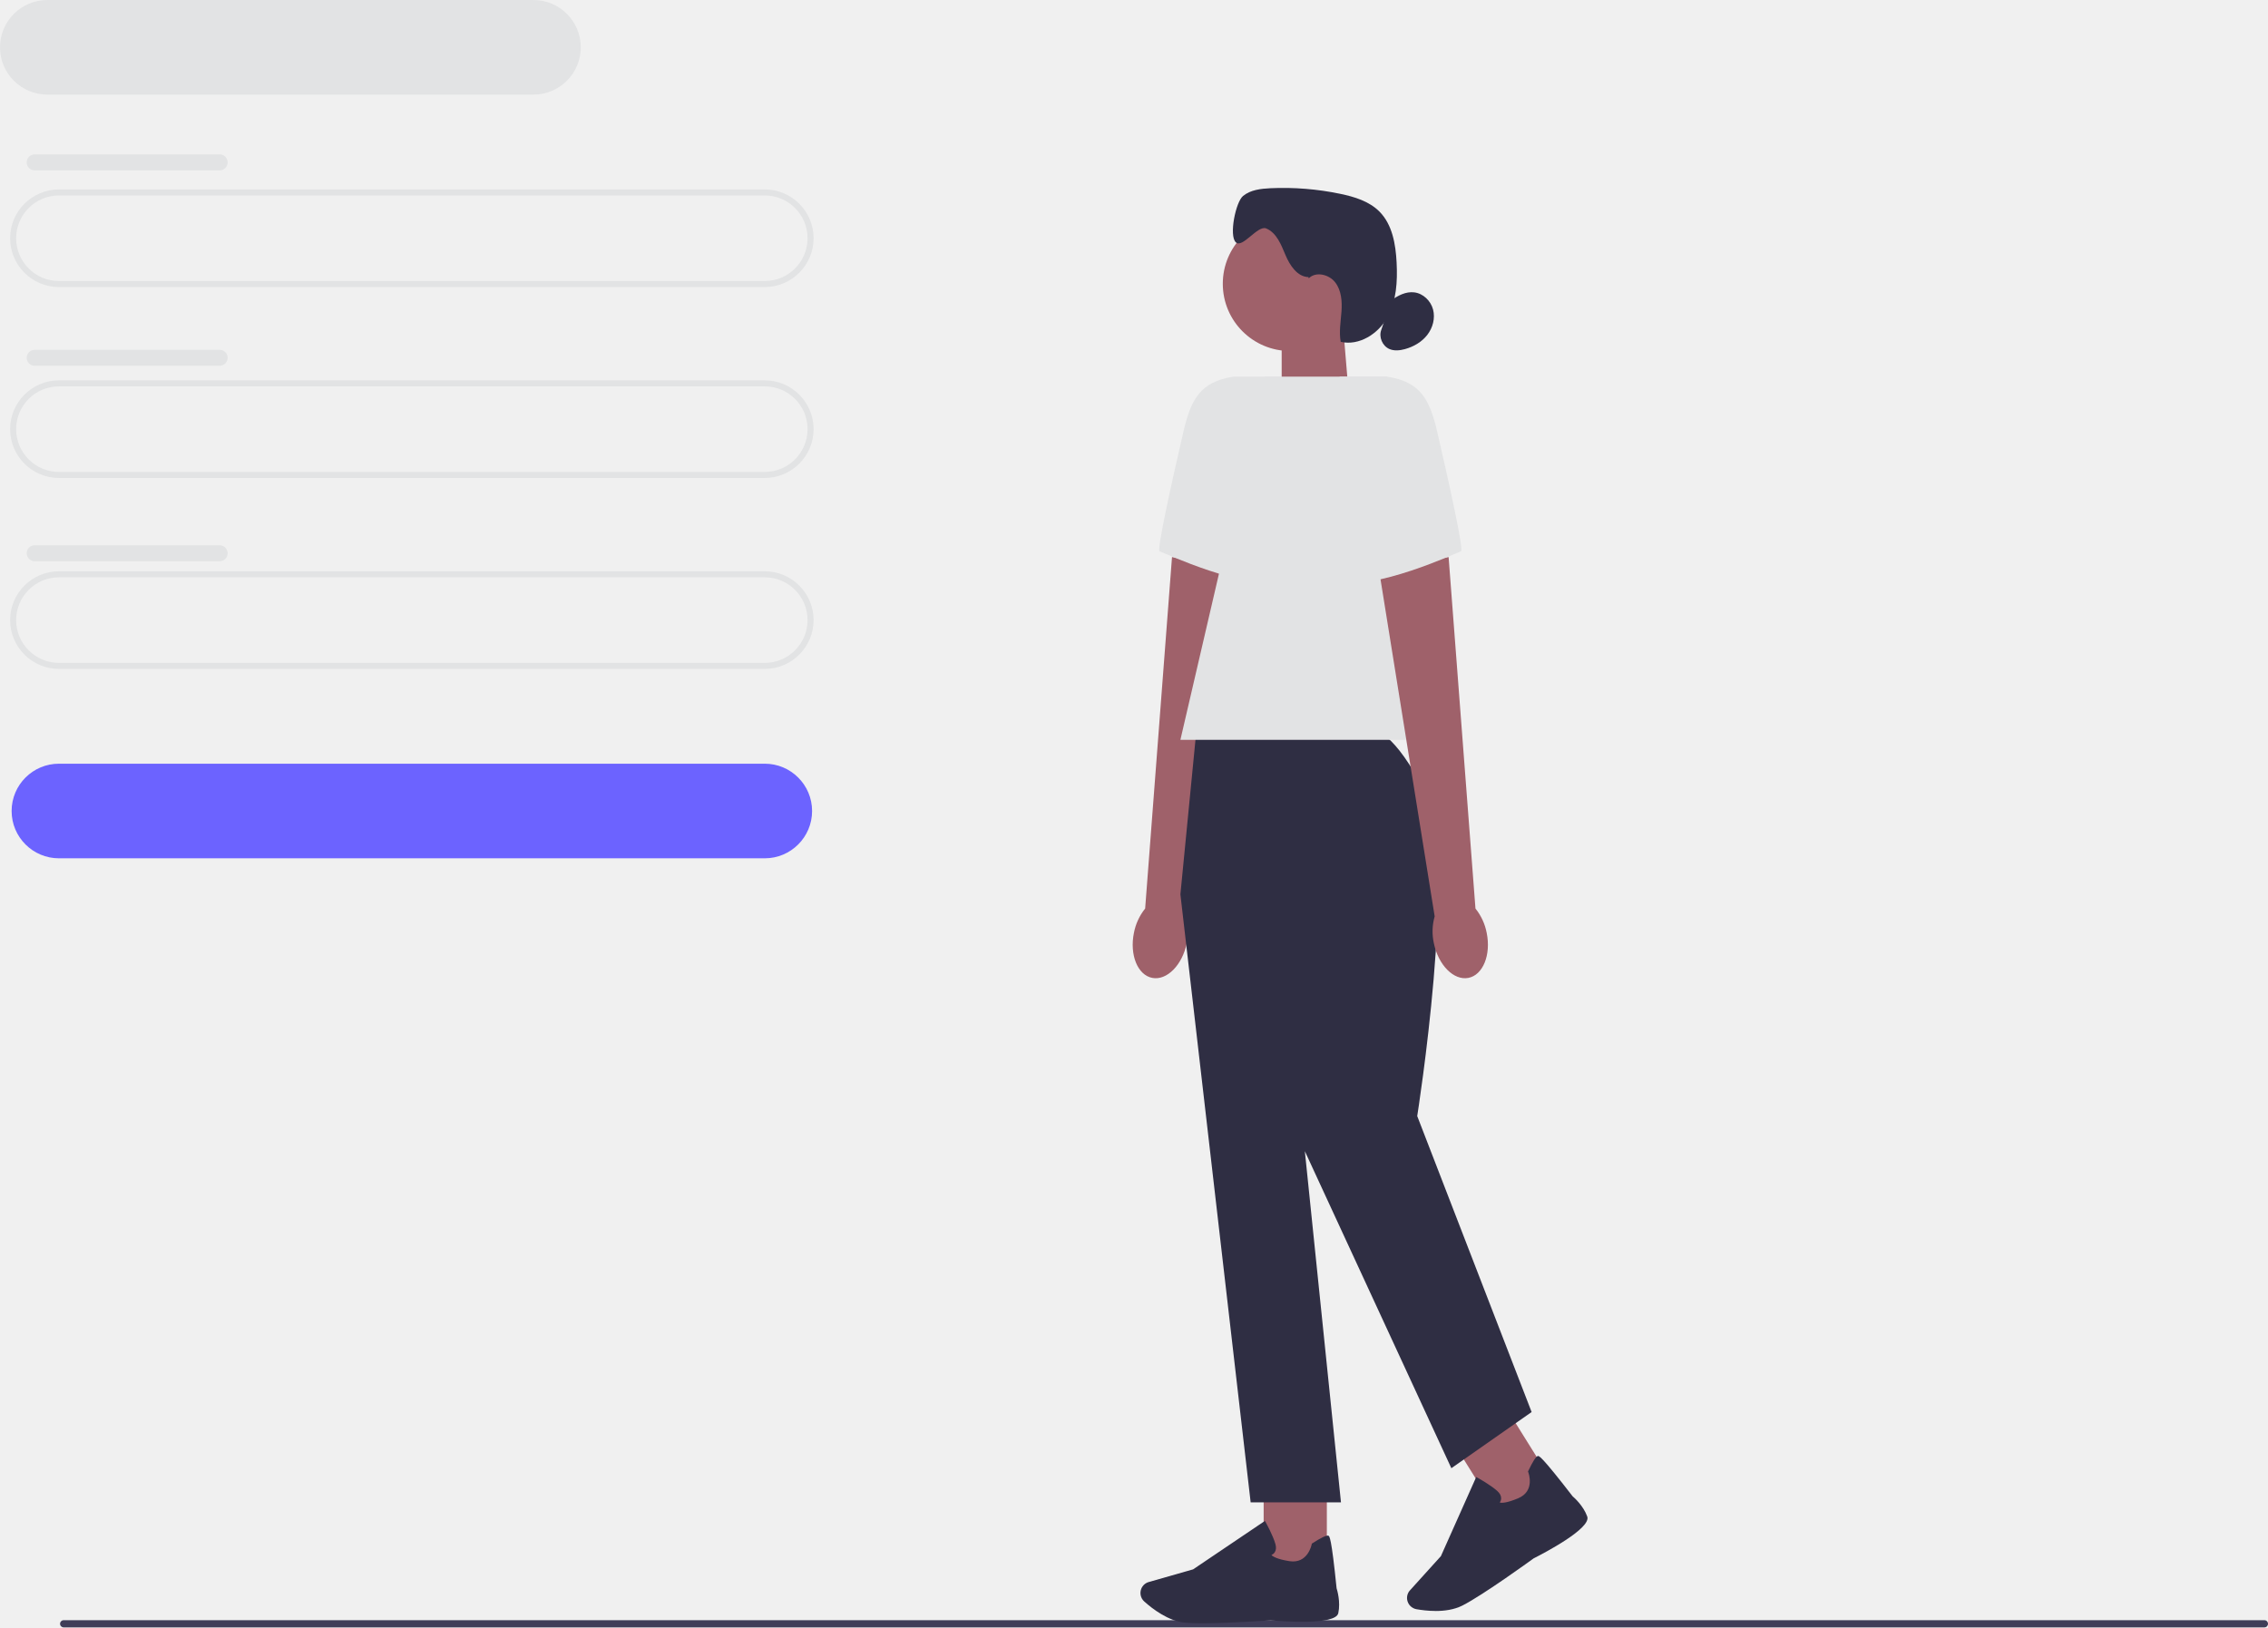
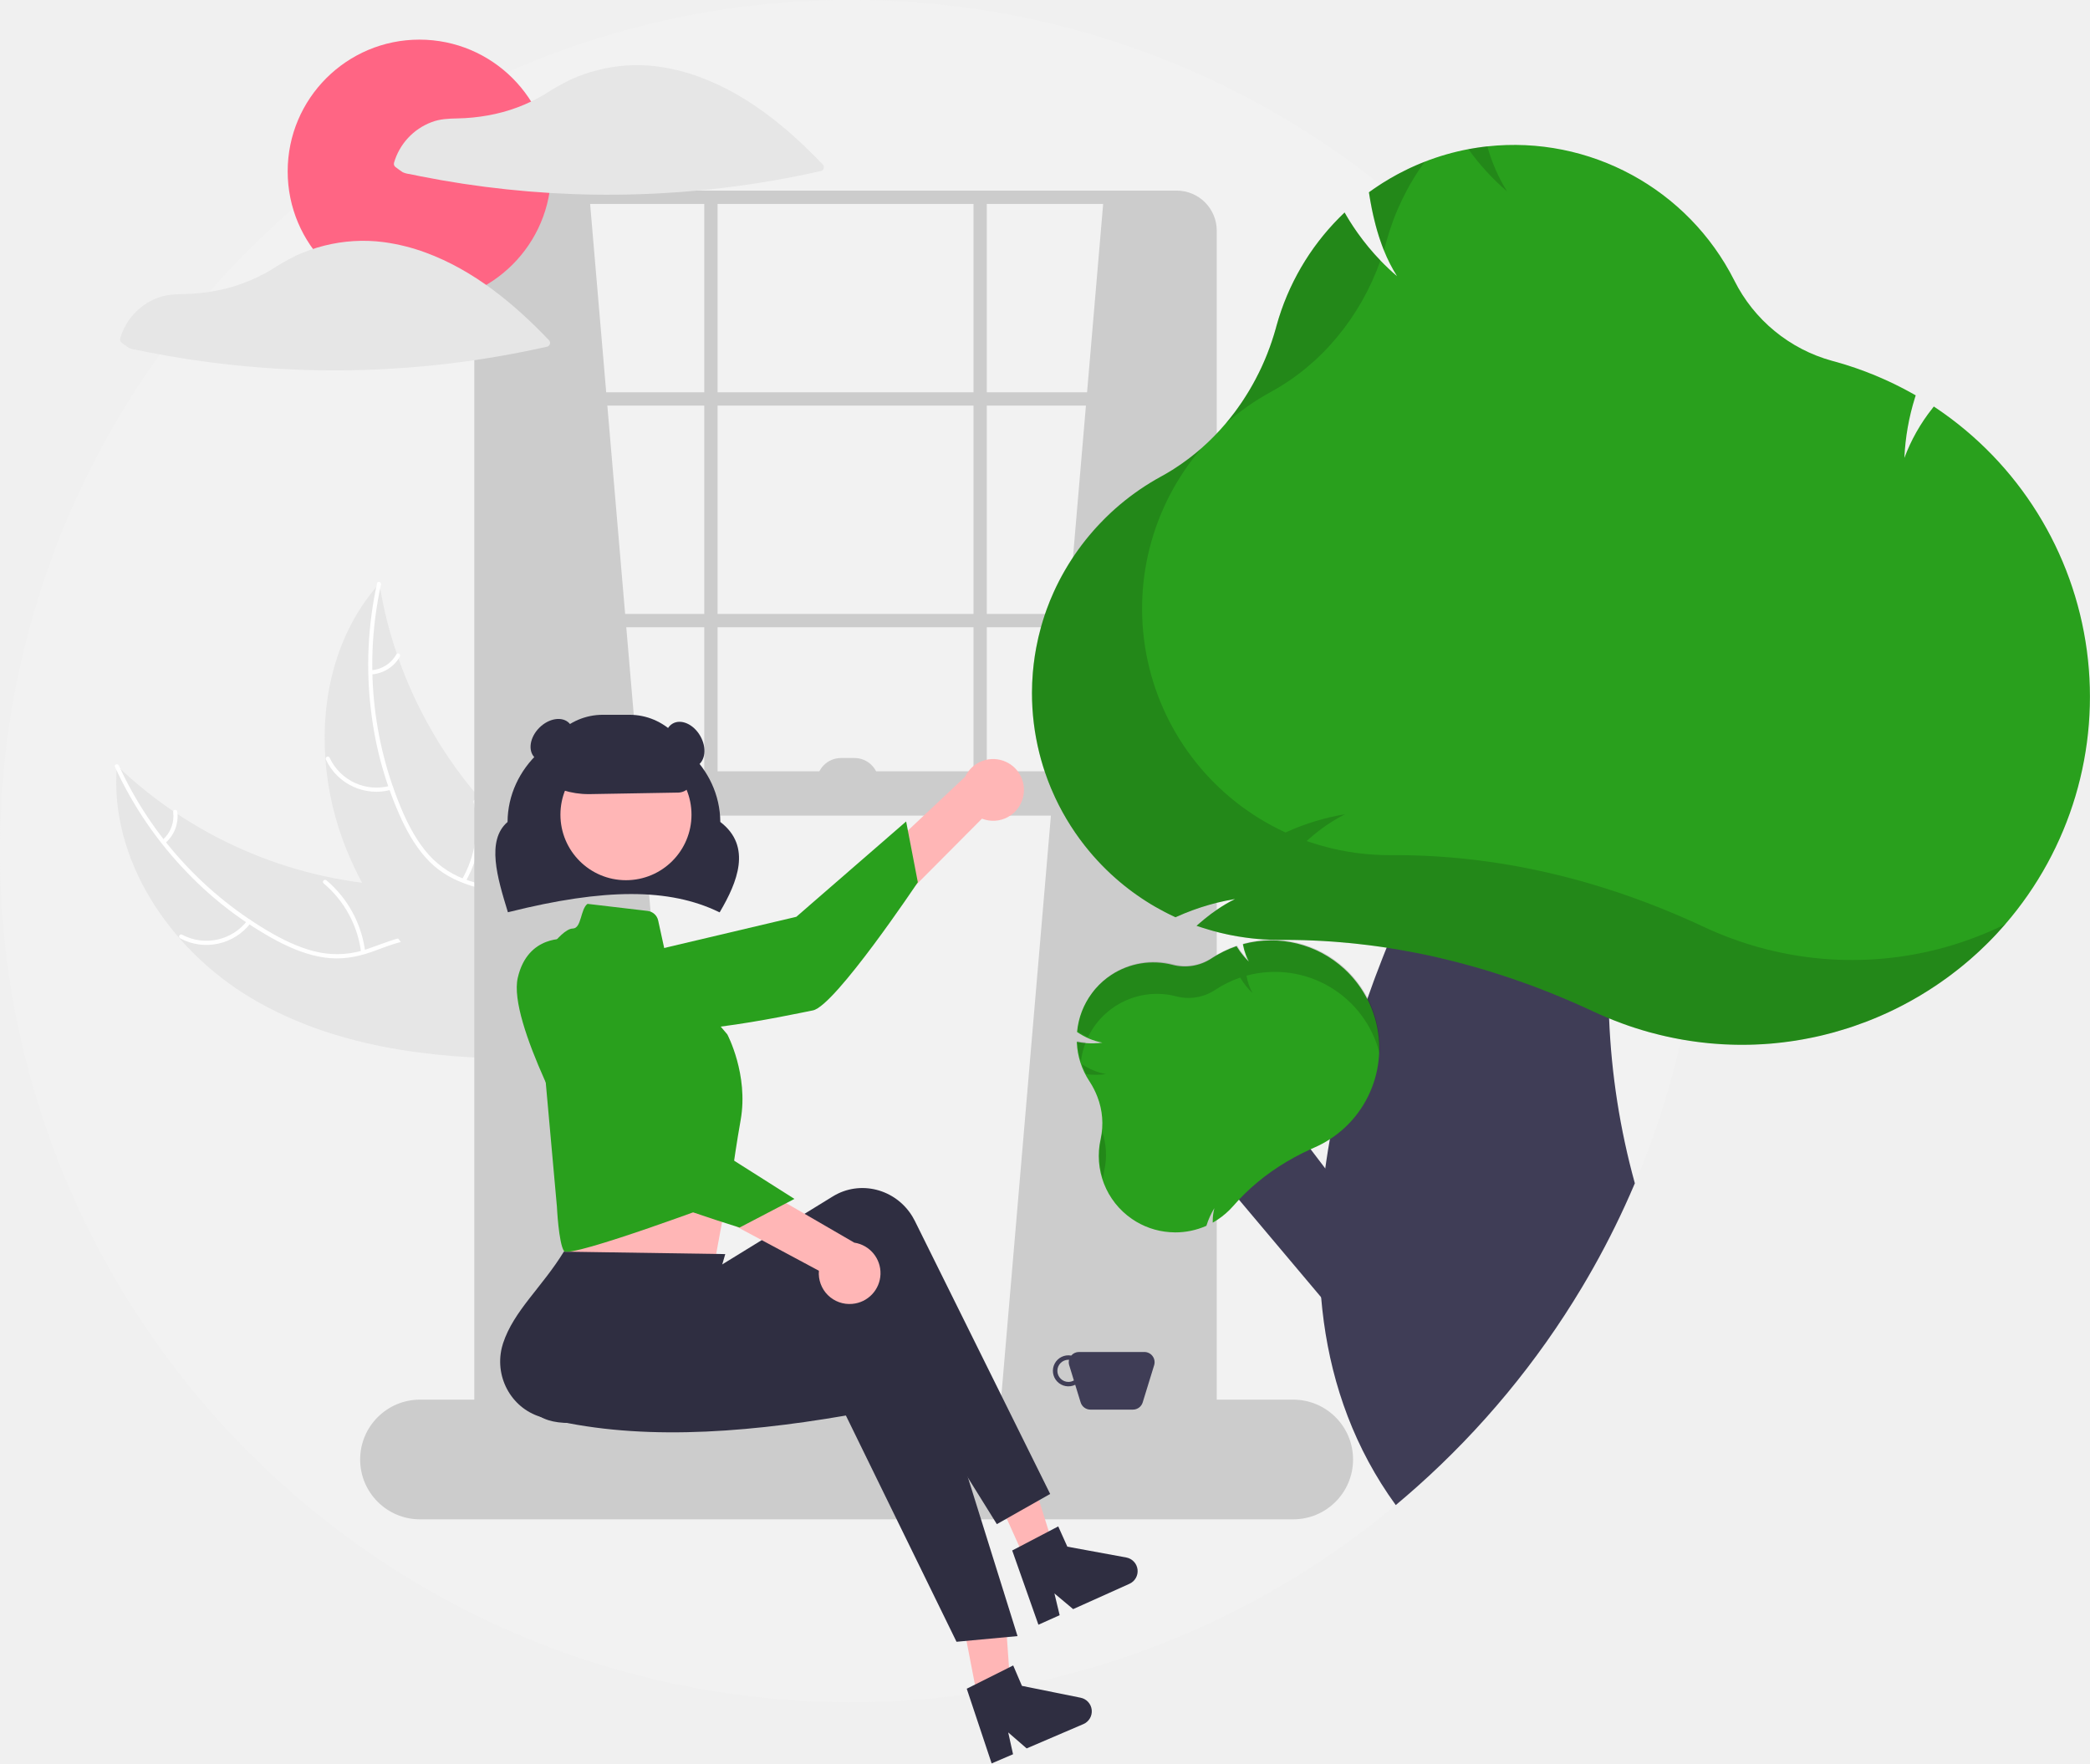
- <svg xmlns="http://www.w3.org/2000/svg" width="751.57" height="539.42" viewBox="0 0 751.57 539.42">
-   <path d="m19.9,538.23c0,.66.53,1.19,1.19,1.19h729.29c.66,0,1.19-.53,1.19-1.19s-.53-1.19-1.19-1.19H21.09c-.66,0-1.19.53-1.19,1.19Z" fill="#3f3d58" />
-   <path d="m253.43,95.15H19.53c-8.92,0-16.18-7.26-16.18-16.18s7.26-16.18,16.18-16.18h233.9c8.92,0,16.18,7.26,16.18,16.18s-7.26,16.18-16.18,16.18ZM19.53,64.79c-7.82,0-14.18,6.36-14.18,14.18s6.36,14.18,14.18,14.18h233.9c7.82,0,14.18-6.36,14.18-14.18s-6.36-14.18-14.18-14.18H19.53Z" fill="#e2e3e4" />
-   <path d="m253.43,284.5H19.53c-8.65,0-15.68-7.03-15.68-15.68s7.03-15.68,15.68-15.68h233.9c8.65,0,15.68,7.03,15.68,15.68s-7.03,15.68-15.68,15.68Z" fill="#6c63ff" />
-   <path d="m176.78,31.36H15.68C7.03,31.36,0,24.33,0,15.68S7.03,0,15.68,0h161.1c8.65,0,15.68,7.03,15.68,15.68s-7.03,15.68-15.68,15.68Z" fill="#e2e3e4" />
-   <path d="m253.43,158.43H19.53c-8.92,0-16.18-7.26-16.18-16.18s7.26-16.18,16.18-16.18h233.9c8.92,0,16.18,7.26,16.18,16.18s-7.26,16.18-16.18,16.18Zm-233.9-30.36c-7.82,0-14.18,6.36-14.18,14.18s6.36,14.18,14.18,14.18h233.9c7.82,0,14.18-6.36,14.18-14.18s-6.36-14.18-14.18-14.18H19.53Z" fill="#e2e3e4" />
-   <path d="m253.43,221.72H19.53c-8.92,0-16.18-7.26-16.18-16.18s7.26-16.18,16.18-16.18h233.9c8.92,0,16.18,7.26,16.18,16.18s-7.26,16.18-16.18,16.18Zm-233.9-30.36c-7.82,0-14.18,6.36-14.18,14.18s6.36,14.18,14.18,14.18h233.9c7.82,0,14.18-6.36,14.18-14.18s-6.36-14.18-14.18-14.18H19.53Z" fill="#e2e3e4" />
-   <path d="m11.49,51.17h61.3c1.46,0,2.65,1.18,2.65,2.65h0c0,1.46-1.19,2.65-2.65,2.65H11.49c-1.46,0-2.65-1.18-2.65-2.65h0c0-1.46,1.19-2.65,2.65-2.65Z" fill="#e2e3e4" />
-   <path d="m11.49,115.95h61.3c1.46,0,2.65,1.18,2.65,2.64h0c0,1.46-1.19,2.65-2.65,2.65H11.49c-1.46,0-2.65-1.18-2.65-2.64h0c0-1.46,1.19-2.65,2.65-2.65Z" fill="#e2e3e4" />
-   <path d="m11.49,180.74h61.3c1.46,0,2.65,1.18,2.65,2.65h0c0,1.46-1.19,2.64-2.65,2.64H11.49c-1.46,0-2.65-1.18-2.65-2.65h0c0-1.46,1.19-2.64,2.65-2.64Z" fill="#e2e3e4" />
-   <g>
-     <polygon points="447.08 132.26 424.72 139.62 424.72 107.43 445.01 107.43 447.08 132.26" fill="#9f616a" />
-     <circle cx="427.49" cy="94.06" r="22.28" fill="#9f616a" />
-     <path d="m433.61,91.85c-3.73-.11-6.18-3.88-7.63-7.32s-2.94-7.39-6.4-8.81c-2.83-1.16-7.82,6.69-10.05,4.6-2.33-2.18-.06-13.37,2.41-15.38,2.47-2.01,5.85-2.4,9.03-2.55,7.76-.36,15.57.27,23.18,1.86,4.71.98,9.55,2.46,12.95,5.86,4.3,4.32,5.4,10.83,5.71,16.92.32,6.23-.04,12.75-3.07,18.2s-9.37,9.47-15.45,8.08c-.61-3.3.01-6.69.25-10.05.23-3.35-.01-6.97-2.06-9.64-2.04-2.67-6.42-3.73-8.8-1.36" fill="#2f2e43" />
-     <path d="m461.02,99.57c2.23-1.63,4.9-3,7.64-2.66,2.96.36,5.47,2.8,6.23,5.69s-.09,6.07-1.93,8.43c-1.83,2.36-4.56,3.92-7.44,4.7-1.67.45-3.5.64-5.09-.04-2.34-1.01-3.61-4-2.69-6.38" fill="#2f2e43" />
-     <g>
-       <path id="uuid-00bc58e7-734f-4d7c-a085-03c0cd267642-237" d="m375.76,309.2c-1.49,7.32,1.24,14.01,6.08,14.94s9.97-4.26,11.45-11.58c.63-2.92.53-5.94-.29-8.82l18.43-114.75-23.05-4.34-8.9,116.5c-1.89,2.36-3.16,5.12-3.72,8.06h0Z" fill="#9f616a" />
-       <path d="m424.48,124.85h-15.73c-11.12,1.69-14.14,7.62-16.67,18.58-3.86,16.72-8.79,38.98-7.81,39.31,1.57.52,28.35,13.12,42,10.24l-1.79-68.13h0Z" fill="#e2e3e4" />
-     </g>
-     <rect x="418.75" y="490.36" width="20.94" height="29.71" fill="#9f616a" />
-     <path d="m398.36,538.05c-2.2,0-4.16-.05-5.64-.19-5.56-.51-10.87-4.62-13.54-7.02-1.2-1.08-1.58-2.8-.96-4.28h0c.45-1.06,1.34-1.86,2.45-2.17l14.7-4.2,23.8-16.06.27.48c.1.18,2.44,4.39,3.22,7.23.3,1.08.22,1.98-.23,2.68-.31.48-.75.76-1.1.92.43.45,1.78,1.37,5.94,2.03,6.07.96,7.35-5.33,7.4-5.59l.04-.21.18-.12c2.89-1.86,4.67-2.71,5.28-2.53.38.11,1.02.31,2.75,17.44.17.54,1.38,4.48.56,8.25-.89,4.1-18.81,2.69-22.4,2.37-.1.01-13.52.97-22.71.97h0Z" fill="#2f2e43" />
-     <rect x="487.82" y="470.31" width="20.94" height="29.71" transform="translate(-181.25 337.18) rotate(-31.95)" fill="#9f616a" />
-     <path d="m475.72,533.98c-2.46,0-4.72-.3-6.33-.58-1.58-.28-2.82-1.54-3.08-3.12h0c-.18-1.14.15-2.29.93-3.14l10.25-11.34,11.7-26.22.48.26c.18.1,4.39,2.43,6.56,4.43.83.76,1.24,1.57,1.22,2.4-.01.58-.23,1.04-.45,1.37.6.16,2.23.22,6.11-1.42,5.66-2.39,3.42-8.41,3.32-8.66l-.08-.2.09-.19c1.47-3.11,2.52-4.77,3.14-4.94.39-.11,1.03-.28,11.56,13.35.43.36,3.54,3.07,4.84,6.7,1.41,3.95-14.54,12.24-17.75,13.86-.1.08-16.79,12.21-23.65,15.66-2.72,1.37-5.94,1.79-8.87,1.79h0Z" fill="#2f2e43" />
-     <path d="m455.11,241.91h-58.63l-5.32,54.54,23.28,201.52h29.93l-11.97-116.39,48.55,105.08,26.6-18.62-37.91-98.1s13.54-85.46,2.9-106.75c-10.64-21.28-17.43-21.28-17.43-21.28h0Z" fill="#2f2e43" />
-     <polygon points="484.28 245.23 391.16 245.23 419.1 124.85 459.67 124.85 484.28 245.23" fill="#e2e3e4" />
-     <path id="uuid-ece83039-1aa0-468e-a846-e0cb6ecd6032-238" d="m492.66,309.2c1.49,7.32-1.24,14.01-6.08,14.94s-9.97-4.26-11.45-11.58c-.63-2.92-.53-5.94.29-8.82l-18.43-114.75,23.05-4.34,8.9,116.5c1.89,2.36,3.16,5.12,3.72,8.06h0Z" fill="#9f616a" />
-     <path d="m443.94,124.85h15.73c11.12,1.69,14.14,7.62,16.67,18.58,3.86,16.72,8.79,38.98,7.81,39.31-1.57.52-28.35,13.12-42,10.24l1.79-68.13h0Z" fill="#e2e3e4" />
+ <svg xmlns="http://www.w3.org/2000/svg" data-name="Layer 1" width="943.001" height="795.629" viewBox="0 0 943.001 795.629">
+   <path d="M896.499,436.185q0,16.77-1.41,33.2-1.11,12.825-3.03,25.42-2.04,13.335-5,26.35v.01q-1.935,8.565-4.25,16.99a378.355,378.355,0,0,1-16.67,47.92q-2.16,5.085-4.46,10.1a378.585,378.585,0,0,1-19.46,36.94,385.534,385.534,0,0,1-74.35,89.85q-4.74,4.215-9.61,8.29a382.421,382.421,0,0,1-245.76,88.93c-212.08,0-384-171.92-384-384,0-212.08,171.92-384,384-384a382.306,382.306,0,0,1,238.77,83.25q4.77,3.78,9.42,7.73a386.731,386.731,0,0,1,42.23,41.8h.01A382.505,382.505,0,0,1,896.499,436.185Z" transform="translate(-128.4995 -52.18526)" fill="#f2f2f2" />
+   <path d="M241.856,502.516c-36.581-21.772-64.19-62.461-60.606-104.878a196.133,196.133,0,0,0,123.333,54.055c17.822,1.053,37.754.369,50.874,12.478,8.163,7.534,11.963,18.878,12.586,29.969.623,11.091-1.599,22.124-3.809,33.011l.761,2.667C322.426,529.978,278.436,524.288,241.856,502.516Z" transform="translate(-128.4995 -52.18526)" fill="#e6e6e6" />
+   <path d="M182.142,397.593a167.641,167.641,0,0,0,69.678,76.049c6.587,3.687,13.59,6.854,21.032,8.323a41.405,41.405,0,0,0,21.723-1.721c6.534-2.204,12.963-5.214,19.919-5.791,7.332-.608,14.12,2.221,19.453,7.175,6.525,6.062,10.483,14.107,14.08,22.109,3.994,8.885,8.001,18.176,15.659,24.565.928.774-.328,2.168-1.254,1.396-13.322-11.116-15.497-29.732-26.146-42.824-4.969-6.109-11.809-10.757-19.935-10.635-7.106.107-13.738,3.206-20.334,5.495-6.927,2.403-13.865,3.532-21.178,2.474-7.48-1.081-14.622-3.981-21.274-7.484a162.642,162.642,0,0,1-40.498-30.723A170.614,170.614,0,0,1,180.355,398.165c-.501-1.095,1.29-1.66,1.787-.572Z" transform="translate(-128.4995 -52.18526)" fill="#fff" />
+   <path d="M241.624,468.62a25.152,25.152,0,0,1-31.817,6.956c-1.064-.571-.227-2.25.838-1.679a23.29,23.29,0,0,0,29.583-6.531c.727-.964,2.119.296,1.396,1.254Z" transform="translate(-128.4995 -52.18526)" fill="#fff" />
+   <path d="M291.41,481.797a48.478,48.478,0,0,0-16.879-31.036c-.925-.777.33-2.172,1.254-1.396A50.424,50.424,0,0,1,293.284,481.697c.148,1.201-1.727,1.294-1.874.1Z" transform="translate(-128.4995 -52.18526)" fill="#fff" />
+   <path d="M201.841,431.157a14.237,14.237,0,0,0,4.79-12.632c-.163-1.198,1.712-1.29,1.874-.1a15.954,15.954,0,0,1-5.268,13.986.97.97,0,0,1-1.325.071.943.943,0,0,1-.071-1.325Z" transform="translate(-128.4995 -52.18526)" fill="#fff" />
+   <path d="M299.659,315.46c.123.745.246,1.491.383,2.243a187.493,187.493,0,0,0,7.517,29.471c.243.747.501,1.499.765,2.238a197.66,197.66,0,0,0,36.584,62.908,191.952,191.952,0,0,0,20.694,20.552c10.233,8.722,22.022,17.365,28.582,28.626a32.93,32.93,0,0,1,1.871,3.621L368.189,528.683c-.136.113-.258.232-.394.346l-.997,2.589c-.405-.299-.818-.618-1.223-.917-.236-.172-.465-.359-.701-.532-.155-.119-.31-.24-.457-.339-.052-.04-.103-.08-.141-.113-.147-.099-.273-.206-.405-.299q-3.474-2.664-6.923-5.386c-.015-.006-.015-.006-.023-.027-17.484-13.872-33.964-29.326-47.574-46.789-.409-.526-.833-1.057-1.23-1.611a183.167,183.167,0,0,1-16.25-25.087,161.928,161.928,0,0,1-6.968-14.829,134.653,134.653,0,0,1-9.588-40.995c-2.043-28.075,4.916-56.49,22.949-77.632C298.727,316.522,299.182,315.995,299.659,315.46Z" transform="translate(-128.4995 -52.18526)" fill="#e6e6e6" />
+   <path d="M300.403,315.957a167.641,167.641,0,0,0,9.848,102.672c3.04,6.91,6.724,13.655,11.782,19.308a41.405,41.405,0,0,0,18.381,11.705c6.544,2.175,13.489,3.641,19.391,7.369,6.22,3.929,9.937,10.274,11.212,17.441,1.56,8.769-.123,17.575-2.069,26.13-2.16,9.498-4.555,19.33-2.287,29.042.275,1.177-1.567,1.534-1.841.359-3.945-16.896,5.527-33.07,4.907-49.934-.29-7.869-2.953-15.699-9.515-20.494-5.738-4.193-12.899-5.711-19.544-7.856-6.977-2.252-13.197-5.528-18.399-10.775-5.322-5.367-9.278-11.982-12.481-18.784a162.642,162.642,0,0,1-13.838-48.913,170.614,170.614,0,0,1,2.683-57.888c.26-1.176,2.029-.549,1.771.619Z" transform="translate(-128.4995 -52.18526)" fill="#fff" />
+   <path d="M305.132,408.481A25.152,25.152,0,0,1,275.54,394.879c-.506-1.096,1.174-1.933,1.68-.836a23.29,23.29,0,0,0,27.553,12.596c1.161-.331,1.513,1.512.359,1.841Z" transform="translate(-128.4995 -52.18526)" fill="#fff" />
+   <path d="M336.95,448.976a48.477,48.477,0,0,0,5.209-34.943c-.271-1.178,1.571-1.535,1.841-.359a50.424,50.424,0,0,1-5.494,36.35c-.605,1.047-2.158-.006-1.556-1.048Z" transform="translate(-128.4995 -52.18526)" fill="#fff" />
+   <path d="M295.923,354.616a14.237,14.237,0,0,0,11.429-7.202c.591-1.055,2.144 0,1.556,1.048a15.954,15.954,0,0,1-12.626,7.995.97.97,0,0,1-1.1-.741.943.943,0,0,1,.741-1.1Z" transform="translate(-128.4995 -52.18526)" fill="#fff" />
+   <path d="M394.499,141.185l47,550.192-94,7.068V148.185C358.7,140.774,374.779,139.614,394.499,141.185Z" transform="translate(-128.4995 -52.18526)" fill="#ccc" />
+   <path d="M626.499,141.185l-47,550.192,94,7.068V148.185C662.298,140.774,646.22,139.614,626.499,141.185Z" transform="translate(-128.4995 -52.18526)" fill="#ccc" />
+   <path d="M659.425,721.185H360.574a18.095,18.095,0,0,1-18.075-18.075V156.26a18.095,18.095,0,0,1,18.075-18.075H659.425A18.095,18.095,0,0,1,677.499,156.26v546.85A18.095,18.095,0,0,1,659.425,721.185Zm-298.851-577A12.088,12.088,0,0,0,348.499,156.26v546.85a12.089,12.089,0,0,0,12.075,12.075H659.425a12.089,12.089,0,0,0,12.075-12.075V156.26a12.088,12.088,0,0,0-12.075-12.075Z" transform="translate(-128.4995 -52.18526)" fill="#ccc" />
+   <rect x="217" y="177" width="329" height="6" fill="#ccc" />
+   <rect x="217" y="277" width="329" height="6" fill="#ccc" />
+   <rect x="317.764" y="89" width="6" height="273" fill="#ccc" />
+   <rect x="439.236" y="89" width="6" height="273" fill="#ccc" />
+   <path d="M711.999,737.685h-394a27,27,0,0,1,0-54h394a27,27,0,0,1,0,54Z" transform="translate(-128.4995 -52.18526)" fill="#ccc" />
+   <rect x="219" y="348" width="327" height="20" fill="#ccc" />
+   <path d="M453.194,463.836l-.415-.2c-22.292-10.769-51.483-10.759-94.653.035l-.461.115-.138-.455c-4.567-14.974-9.74-31.934-.021-40.278.136-24.485,21.614-44.368,47.996-44.368,26.376,0,47.851,19.872,47.995,44.351,14.458,11.054,7.567,27.388-.068,40.402Z" transform="translate(-128.4995 -52.18526)" fill="#2f2e41" />
+   <path d="M590.206,411.405a13.844,13.844,0,0,1-18.647,10.147l-78.778,79.165L485.753,476.136,563.994,402.621a13.919,13.919,0,0,1,26.212,8.784Z" transform="translate(-128.4995 -52.18526)" fill="#ffb6b6" />
+   <path d="M395.507,487.618s-7.147,16.197,10.488,26.185,79.273-3.812,89.274-5.738S542.625,450.237,542.625,450.237l-5.282-27.415-49.54,43.005Z" transform="translate(-128.4995 -52.18526)" fill="#29a01d" />
+   <path d="M382.499,577.185l1,19s-2.952,16.83-.524,20.462c2.409,3.614,68.15,4.07,68.15,4.07s4.344-23.416,8.085-43.913Z" transform="translate(-128.4995 -52.18526)" fill="#ffb6b6" />
+   <polygon points="443.014 776.221 456.758 773.445 452.824 717.931 432.54 722.028 443.014 776.221" fill="#ffb6b6" />
+   <polygon points="462.701 703.978 475.478 698.233 458.903 645.117 440.045 653.597 462.701 703.978" fill="#ffb6b6" />
+   <path d="M602.33,726.235l-24.058,13.622-59.332-95.342c-41.651,28.061-82.381,41.499-123.441,48.67-13.882,2.472-28.035,1.219-30.701-12.91q-.187-.991-.298-1.993c-1.639-15.433,17.558-35.215,19.999-54.097l52.54-3.154,6.479,8.307L504.28,591.982c12.219-7.512,28.291-3.449,35.897,9.076q.602.992,1.118,2.033Z" transform="translate(-128.4995 -52.18526)" fill="#2f2e41" />
+   <path d="M587.605,790.372l-27.528,2.558-49.913-102.081c-49.495,8.512-96.19,11.239-136.579.942-13.675-3.438-22.034-17.558-18.67-31.538q.236-.98.545-1.94c4.834-14.748,17.487-25.183,27.456-41.404L455.733,618.016l-8.133,28.062,70.736-9.154c14.225-1.841,27.217,8.456,29.018,22.998q.143,1.152.186,2.313Z" transform="translate(-128.4995 -52.18526)" fill="#2f2e41" />
+   <circle cx="282.432" cy="367.57" r="29.568" fill="#ffb6b6" />
+   <path d="M393.598,459.997l27.111,3.19a5.532,5.532,0,0,1,4.758,4.313l4.311,19.729,26.877,31.651s9.651,18.096,6.032,38.605-5.21,35.748-5.21,35.748S385.381,620.263,382.968,616.644s-3.196-20.058-3.196-20.058L370.121,489.216S380.979,471.121,387.011,471.121C390.904,470.989,390.405,462.228,393.598,459.997Z" transform="translate(-128.4995 -52.18526)" fill="#29a01d" />
+   <ellipse cx="329.711" cy="539.387" rx="6.884" ry="8.261" fill="#29a01d" />
+   <path d="M564.693,814.113l20.954-10.501,3.949,9.213,26.496,5.356a6.261,6.261,0,0,1,1.227,11.892l-25.601,10.974-8.319-7.222,2.183,9.852-9.653,4.138Z" transform="translate(-128.4995 -52.18526)" fill="#2f2e41" />
+   <path d="M585.204,751.744l20.766-10.868,4.111,9.142,26.587,4.889a6.261,6.261,0,0,1,1.436,11.869l-25.404,11.422-8.445-7.074,2.356,9.812-9.578,4.307Z" transform="translate(-128.4995 -52.18526)" fill="#2f2e41" />
+   <path d="M394.039,410.48a37.838,37.838,0,0,1-21.826-6.886l-.213-.149v-.26a28.532,28.532,0,0,1,28.5-28.5h12a28.532,28.532,0,0,1,28.5,28.5,6.636,6.636,0,0,1-6.49,6.604l-39.796.686C394.488,410.479,394.263,410.48,394.039,410.48Z" transform="translate(-128.4995 -52.18526)" fill="#2f2e41" />
+   <ellipse cx="437.499" cy="388.185" rx="8" ry="11" transform="translate(-263.9783 218.5714) rotate(-30)" fill="#2f2e41" />
+   <ellipse cx="377.5" cy="386.185" rx="11" ry="8" transform="translate(-291.0066 327.8583) rotate(-45)" fill="#2f2e41" />
+   <path d="M644.838,662.185H615.325a4.57,4.57,0,0,0-3.499,1.617,6.999,6.999,0,1,0,1.806,13.173l2.448,7.954a4.611,4.611,0,0,0,4.408,3.255h19.188a4.611,4.611,0,0,0,4.407-3.255l5.163-16.777A4.612,4.612,0,0,0,644.838,662.185Zm-34.256,13.5a5,5,0,1,1,0-10c.091,0,.176.022.267.027a4.564,4.564,0,0,0,.07,2.441l2.112,6.865A4.937,4.937,0,0,1,610.581,675.685Z" transform="translate(-128.4995 -52.18526)" fill="#3f3d56" />
+   <path d="M513.052,640.478a13.844,13.844,0,0,1-15.07-14.951L399.543,572.775,421.074,558.989l92.873,53.858a13.919,13.919,0,0,1-.895,27.63Z" transform="translate(-128.4995 -52.18526)" fill="#ffb6b6" />
+   <path d="M384.182,475.832s-17.566-2.2-22.075,17.56,26.396,74.846,31.111,83.874,68.983,28.773,68.983,28.773l24.747-12.926-55.411-35.118Z" transform="translate(-128.4995 -52.18526)" fill="#29a01d" />
+   <path d="M379.5,342h6a11,11,0,0,1,11,11v0a0,0,0,0,1,0,0h-28a0,0,0,0,1,0,0v0A11,11,0,0,1,379.5,342Z" fill="#ccc" />
+   <circle cx="189.242" cy="77.324" r="59.442" fill="#ff6584" />
+   <path d="M499.738,126.411c-15.731-16.502-34.001-31.557-55.63-39.512a89.414,89.414,0,0,0-18.633-4.682c-.051-.007-.1.003-.15-.001a2.746,2.746,0,0,0-.314-.062,71.725,71.725,0,0,0-26.622,1.607A73.554,73.554,0,0,0,385.993,88.079a108.399,108.399,0,0,0-11.631,6.592,75.653,75.653,0,0,1-25.703,9.589,86.468,86.468,0,0,1-13.805,1.355c-4.018.081-7.807.22-11.613,1.672a27.874,27.874,0,0,0-16.976,18.381,1.807,1.807,0,0,0,.803,1.974c1.03.737,2.034,1.574,3.115,2.231a9.719,9.719,0,0,0,3.043.83q2.58.544,5.167,1.057,9.529,1.888,19.137,3.343,19.442,2.943,39.094,4.146a435.303,435.303,0,0,0,78.685-2.365,436.802,436.802,0,0,0,43.655-7.551A1.764,1.764,0,0,0,499.738,126.411Z" transform="translate(-128.4995 -52.18526)" fill="#e6e6e6" />
+   <path d="M320.562,166.155a89.414,89.414,0,0,0-18.632-4.682c-.051-.007-.1.003-.15-.001a2.747,2.747,0,0,0-.314-.062,71.725,71.725,0,0,0-26.622,1.607,73.555,73.555,0,0,0-12.396,4.318,108.4,108.4,0,0,0-11.631,6.592,75.653,75.653,0,0,1-25.703,9.589,86.468,86.468,0,0,1-13.805,1.355c-4.018.081-7.807.22-11.613,1.672A27.874,27.874,0,0,0,182.72,204.923a1.807,1.807,0,0,0,.803,1.974c1.03.737,2.034,1.574,3.115,2.231a9.719,9.719,0,0,0,3.043.83q2.58.544,5.167,1.057,9.529,1.888,19.137,3.343,19.442,2.943,39.094,4.146a435.303,435.303,0,0,0,78.685-2.365,436.803,436.803,0,0,0,43.655-7.551,1.764,1.764,0,0,0,.771-2.922C360.461,189.165,342.191,174.11,320.562,166.155Z" transform="translate(-128.4995 -52.18526)" fill="#e6e6e6" />
+   <polygon points="620.723 557.099 575.011 497.048 538.943 517.442 615.374 608.204 620.723 557.099" fill="#3f3d56" />
+   <path d="M854.519,511.665a329.337,329.337,0,0,0,11.62,74.41q-2.16,5.085-4.46,10.1a378.585,378.585,0,0,1-19.46,36.94,385.534,385.534,0,0,1-74.35,89.85q-4.74,4.215-9.61,8.29c-18.51-25.52-28.5-53.68-32.45-82.66-.5-3.68-.91-7.4-1.22-11.1v-.02a236.759,236.759,0,0,1-.73-27.04c.01-.72.03-1.45.06-2.18.35-9.64,1.22-19.3,2.53-28.87v-.01c.15-1.1.3-2.2.47-3.3.48-3.3,1.02-6.6,1.61-9.88a400.208,400.208,0,0,1,14.34-55.79v-.01c.17-.53.34-1.05.53-1.57.66-1.98,1.33-3.94,2.02-5.9a3.435,3.435,0,0,1,.16-.45q1.335-3.84,2.73-7.62.375-1.05.78-2.1c1.05-2.81,2.12-5.6,3.21-8.35.34-.88.69-1.76,1.04-2.63.27-.67.53-1.34.81-2v-.01q2.385-5.895,4.83-11.56c4.57-10.62,9.27-20.61,13.85-29.82l.01-.01c19.01-38.13,36.29-62.89,36.29-62.89l64.89,21c-7.74,13.73-13.73,33.98-17.01,57.87a323.067,323.067,0,0,0-2.49,57.3Z" transform="translate(-128.4995 -52.18526)" fill="#3f3d56" />
+   <path d="M746.669,505.555c-.38-.89-.81-1.76-1.25-2.63a49.257,49.257,0,0,0-8.71-12c-.52-.53-1.06-1.06-1.62-1.56a48.718,48.718,0,0,0-45.48-11.26l-.04.02-.3.08.07.34a28.28,28.28,0,0,0,1.3,4.65c.15.41.32.8.49,1.19.07.18.16.34.24.52,0,0-.01.01.01.01,0,.01.01.02.01.03.19.37.37.75.57,1.11-.41-.39-.8-.79-1.18-1.2-.37-.38-.71-.78-1.05-1.18a33.147,33.147,0,0,1-3.15-4.34l-.16-.27-.28.11a49.113,49.113,0,0,0-10.72,5.25l-.36.24a21.802,21.802,0,0,1-17.51,2.86,34.718,34.718,0,0,0-27.59,4.51,34.303,34.303,0,0,0-7.18,6.26c-.18.21-.36.43-.54.64-.38.46-.74.93-1.09,1.41a34.263,34.263,0,0,0-6.67,17.23l-.02.23.19.13a29.714,29.714,0,0,0,11.24,4.68,33.63,33.63,0,0,1-7.64.19h-.01a30.941,30.941,0,0,1-3.44-.48l-.21-.04h-.01l-.26-.05.04.48a34.399,34.399,0,0,0,5.57,17.15l.1.14a1.407,1.407,0,0,1,.1.16,35.997,35.997,0,0,1,3.52,6.91,32.918,32.918,0,0,1,1.48,18.91,34.48,34.48,0,0,0,14.12,36.18,34.296,34.296,0,0,0,16.95,5.95c.83.07,1.67.11,2.51.11a34.479,34.479,0,0,0,13.97-2.91l.16-.06.04-.18a33.841,33.841,0,0,1,3.54-7.78,23.575,23.575,0,0,0-.74,5.87v.66l.57-.33c.49-.29.99-.6,1.44-.89a35.226,35.226,0,0,0,7.27-6.32c.83-.96,1.67-1.89,2.55-2.82l.01-.01c1.71-1.82,3.52-3.6,5.4-5.3a100.973,100.973,0,0,1,12.8-9.77,110.307,110.307,0,0,1,14.13-7.68h.01c.55-.26,1.11-.51,1.66-.75a48.741,48.741,0,0,0,7.01-3.76c.08-.05.15-.09.22-.14a48.792,48.792,0,0,0,17.92-60.5Z" transform="translate(-128.4995 -52.18526)" fill="#29a01d" />
+   <path d="M626.777,580.184a34.46,34.46,0,0,0-.619,3.684,34.929,34.929,0,0,1-.782-18.176c.208-.921.364-1.853.486-2.791A32.78,32.78,0,0,1,626.777,580.184Z" transform="translate(-128.4995 -52.18526)" opacity="0.15" />
+   <path d="M627.533,536.806a33.631,33.631,0,0,1-8.932.043,34.586,34.586,0,0,1-2.007-4.545A29.305,29.305,0,0,0,627.533,536.806Z" transform="translate(-128.4995 -52.18526)" opacity="0.15" />
+   <path d="M618.364,522.484a34.761,34.761,0,0,0-2.161,8.705,34.362,34.362,0,0,1-1.602-8.768l-.025-.48.472.092A33.397,33.397,0,0,0,618.364,522.484Z" transform="translate(-128.4995 -52.18526)" opacity="0.15" />
+   <path d="M630.217,491.738a34.632,34.632,0,0,1,27.574-4.516,21.766,21.766,0,0,0,17.52-2.855l.361-.238a48.965,48.965,0,0,1,10.714-5.262l.288-.1.157.26a33.12,33.12,0,0,0,5.376,6.725,25.398,25.398,0,0,1-2.618-7.51l-.068-.346.341-.09a48.721,48.721,0,0,1,61.116,49.7,48.73,48.73,0,0,0-59.715-35.207l-.341.09.068.346a25.399,25.399,0,0,0,2.618,7.51,33.121,33.121,0,0,1-5.376-6.725l-.157-.26-.288.1a48.964,48.964,0,0,0-10.714,5.262l-.361.238a21.766,21.766,0,0,1-17.52,2.855,34.556,34.556,0,0,0-39.8,18.426,41.881,41.881,0,0,1-4.493-2.51l-.196-.124.023-.23A34.418,34.418,0,0,1,630.217,491.738Z" transform="translate(-128.4995 -52.18526)" opacity="0.15" />
+   <path d="M1001.979,236.225l-.95-.63-.69.9a81.83,81.83,0,0,0-12.59,22.29,106.752,106.752,0,0,1,4.82-27.29l.3-.93-.86-.49a157.689,157.689,0,0,0-35.5-14.72l-1.35-.36a70.061,70.061,0,0,1-44.15-36.28,111.368,111.368,0,0,0-111.43-60.49h-.01c-.24.02-.49.05-.73.08-.41.04-.81.09-1.21.14-.82.11-1.62.22-2.42.34-.68.1-1.37.21-2.05.33-.36.05-.71.11-1.06.18-.35.06-.71.12-1.06.19h-.01a110.254,110.254,0,0,0-19.66,5.65h-.01v.01l-1.61.63q-2.49,1.02-4.94,2.16c-.37.17-.73.35-1.1.52-.1.05-.21.1-.31.16-1.05.5-2.09,1.02-3.12,1.57-.15.07-.3.15-.45.23l-.96.51q-3.165,1.71-6.22,3.63c-.17.1-.33.2-.5.31-.18.12-.37.24-.55.36-.11.06-.22.14-.33.21-.31.19-.61.39-.91.6-.6.39-1.2.79-1.79,1.2-.61.41-1.21.84-1.81,1.27l-.6.43.11.74c.1.61.19,1.22.3,1.82.1.6.2,1.19.31,1.78.17.99.36,1.97.55,2.92.13.63.25,1.25.39,1.86q.195.945.42,1.89c.29,1.3.6,2.56.93,3.8.16.62.33,1.24.51,1.85.1.37.2.74.31,1.1q.12.375.24.75c.02.08.04.17.07.26a2.406,2.406,0,0,0,.08.25q.165.555.33,1.08c.06.19.12.38.19.56.14.43.29.87.44,1.29.16.48.33.96.5,1.43.04.12.08.23.12.35.03.09.06.18.1.27.04.1.08.21.12.31.17.45.34.91.52,1.36.06.16.12.33.19.49a71.635,71.635,0,0,0,5.95,11.7q-3.885-3.33-7.48-7.06a107.658,107.658,0,0,1-10.2-12.31c-.25-.34-.5-.69-.73-1.04-.47-.67-.93-1.34-1.38-2.02-.48-.7-.94-1.43-1.39-2.15-.3-.48-.6-.97-.89-1.45-.29-.46-.56-.91-.82-1.37l-.78-1.34h-.01v.01l-1.1,1.08c-.44.43-.88.86-1.31,1.29a111.134,111.134,0,0,0-28.27,48.65l-.15.55-.15.57c-.29,1.02-.58,2.01-.89,3.02v.01c-.3,1-.62,2-.96,2.98-.31.93-.63,1.85-.97,2.77q-.165.465-.36.93c-.21.6-.44,1.19-.67,1.79-.11.27-.22.55-.33.82-.27.66-.54,1.32-.81,1.97-.04.1-.09.21-.14.31-.08.2-.17.4-.25.59-.21.48-.43.97-.64,1.45-.15.31-.29.63-.43.94-.06.14-.13.28-.19.42-.37.8-.75,1.59-1.15,2.37-.45.92-.91,1.84-1.4,2.74-.43.84-.88,1.66-1.35,2.48-.81,1.45-1.66,2.89-2.54,4.29-.34.54-.68,1.08-1.03,1.62-.08.13-.16.26-.24.38-.29.47-.59.92-.9,1.38-.21.31-.42.62-.63.92-.35.54-.72,1.06-1.1,1.57-.1.16-.21.31-.32.46-.56.78-1.12,1.54-1.69,2.3-.02.01-.02.02-.03.03-.02,0-.02.01-.03.02-.25.33-.5.66-.76.98-.34.47-.71.93-1.08,1.38-.6.76-1.23,1.53-1.87,2.28-.02.02-.03.04-.05.05a106.528,106.528,0,0,1-10.74,10.92c-.07.06-.12.12-.19.17-.54.47-1.08.94-1.64,1.4q-.345.285-.69.57c-.38.32-.77.64-1.15.93a.793.793,0,0,1-.15.12c-.34.28-.67.54-1.01.8-.41.33-.82.64-1.24.95q-2.97,2.25-6.1,4.25c-.31.21-.64.42-.96.62-.19.12-.38.24-.56.34-.76.47-1.52.93-2.28,1.37-.76.45-1.54.88-2.31,1.3-1.65.9-3.28,1.84-4.87,2.82-.8.5-1.6,1-2.39,1.51q-4.71,3.06-9.07,6.55a110.737,110.737,0,0,0-8.35,7.41q-.495.48-.99.99c-.66.65-1.3,1.31-1.91,1.97-.98,1.01-1.92,2.05-2.85,3.1a112.398,112.398,0,0,0-12.96,18.02,105.926,105.926,0,0,0-5.08,9.89c-1.15,2.53-2.2,5.12-3.15,7.74q-.945,2.625-1.77,5.3c-.27.89-.53,1.79-.78,2.69-.85,3.05-1.56,6.13-2.14,9.22q-.705,3.72-1.14,7.45c-.15,1.25-.27,2.5-.38,3.74q-.386,4.572-.395,9.152a111.31,111.31,0,0,0,3.315,27.178q.735,2.94,1.63,5.85c.3.97.62,1.93.94,2.89q1.215,3.6,2.69,7.13.885,2.115,1.86,4.2a111.616,111.616,0,0,0,15.68,24.56q1.545,1.845,3.19,3.63c.01,0,0,.01,0,.01a110.899,110.899,0,0,0,8.63,8.44h.01q1.815,1.605,3.69,3.11c.01-.01.01,0,.01,0,1.26,1.02,2.53,2,3.83,2.95q.975.705,1.98,1.41,1.965,1.395,4.01,2.69h.01q2.04,1.32,4.14,2.52c2.81,1.61,5.69,3.12,8.65,4.49l.5.23.51-.23a109.461,109.461,0,0,1,14.64-5.37c1.1-.32,2.21-.61,3.31-.89q4.17-1.035,8.4-1.74a69.101,69.101,0,0,0-7.94,4.67c-1.97,1.33-3.91,2.78-5.86,4.38-.65.53-1.3,1.08-1.95,1.64l-1.62,1.4,2.03.67c.74.24,1.48.48,2.22.7,1.01.32,2.01.61,2.99.88q3.21.9,6.46,1.59c.53.11,1.05.22,1.58.33,1.03.2,2.07.4,3.11.58a.687.687,0,0,0,.13.02c1.08.18,2.17.35,3.25.5q3.015.435,6.03.69c.22.03.44.04.67.05.49.04.97.08,1.46.11,1.08.07,2.17.12,3.26.16.08,0,.15.01.23.01.55.02,1.1.04,1.65.05,0,0,0,.01.01,0,.55.01,1.1.02,1.65.02h3.04c.57,0,1.14.01,1.72.01.8,0,1.61.01,2.41.02.21,0,.43.01.65.01,1.28.02,2.56.05,3.84.08.08,0,.16.01.24.01,1.28.04,2.56.08,3.84.14.28.01.56.02.85.04q1.845.075,3.69.18c.35.02.71.05,1.07.07.93.05,1.87.11,2.8.18.55.03,1.09.07,1.64.12,2.22.17,4.43.36,6.65.58.74.06,1.48.14,2.22.22q2.97.315,5.96.69c.89.1,1.78.22,2.67.34.1.01.2.02.3.04,1.1.15,2.19.3,3.29.46.72.1,1.44.21,2.16.32.74.11,1.48.22,2.22.35.4.06.8.13,1.21.2.96.15,1.93.31,2.9.49a2.348,2.348,0,0,1,.26.04c2.06.36,4.13.74,6.19,1.15,1.21.23,2.41.47,3.61.72.94.19,1.88.39,2.82.59.16.03.32.07.48.11a.515.515,0,0,0,.11.02c1.42.31,2.85.63,4.27.97q7.395,1.71,14.77,3.8c1.13.31,2.26.64,3.39.97.48.14.95.28,1.42.42.98.29,1.95.58,2.93.89.86.26,1.73.53,2.59.81.54.17,1.08.34,1.62.52.84.26,1.68.53,2.51.82.71.22,1.41.45,2.11.7,1,.33,2.01.67,3.01,1.03.29.1.59.2.88.31,1.22.42,2.44.85,3.66,1.3,1.19.43,2.38.87,3.56,1.31.82.31,1.64.61,2.45.93.91.35,1.82.7,2.72,1.06,1.3.51,2.61,1.03,3.91,1.56,1.2.48,2.39.97,3.59,1.48.22.09.45.18.67.28,1.04.43,2.08.88,3.11,1.33.67.28,1.33.57,1.99.86q4.32,1.89,8.63,3.91h.01c1.8.85,3.63,1.66,5.47,2.43.43.18.86.36,1.3.53.73.31,1.47.6,2.21.9.48.19.96.38,1.45.56.71.28,1.43.55,2.15.81.76.28,1.51.56,2.28.82.27.1.54.19.82.29.89.3,1.78.6,2.68.89.09.03.18.06.28.09.94.3,1.88.6,2.83.88a2.002,2.002,0,0,0,.23.07c1.02.31,2.06.61,3.09.9,1.52.42,3.05.82,4.58,1.19.28.07.56.14.84.2.82.2,1.63.39,2.45.57.87.2,1.75.38,2.62.56.88.18,1.76.36,2.63.52.47.09.94.18,1.4.26l1.23.21c.85.15,1.7.28,2.56.42a.195.195,0,0,1,.07.01c.97.15,1.93.29,2.9.41.93.13,1.86.24,2.79.35.19.02.39.04.59.06.77.09,1.54.18,2.31.25q.33.03.66.06c.76.07,1.52.14,2.28.19a3.559,3.559,0,0,0,.46.03c.68.06,1.36.11,2.04.14.48.04.95.06,1.43.09.25.01.49.02.74.03.66.04,1.32.06,1.99.08.81.03,1.62.05,2.42.07.97.02,1.95.03,2.92.03h.02c.95,0,1.91-.01,2.86-.03h.36l1.05-.03c.54-.01,1.08-.03,1.61-.05,1.02-.04,2.03-.09,3.04-.15.4-.02.81-.05,1.21-.07.18-.01.37-.03.55-.04.63-.04,1.25-.08,1.88-.13.65-.05,1.31-.11,1.96-.18.84-.08,1.68-.17,2.52-.26.66-.07,1.32-.15,1.97-.23a2.032,2.032,0,0,0,.26-.04c.63-.07,1.26-.15,1.88-.24.74-.1,1.47-.21,2.2-.32.08-.01.15-.02.23-.03,1.26-.2,2.53-.4,3.8-.63,1.33-.24,2.66-.5,3.98-.77.49-.1.97-.21,1.46-.31.27-.06.55-.11.81-.17.41-.09.81-.18,1.21-.28.07-.01.15-.03.22-.04.56-.12,1.11-.26,1.67-.4,1.12-.27,2.22-.55,3.32-.85.49-.12.98-.25,1.45-.38.14-.04.28-.08.41-.12q3.045-.855,6.04-1.81c.88-.28,1.75-.57,2.62-.88q2.805-.96,5.56-2.02c.49-.18.98-.38,1.47-.57.72-.29,1.44-.58,2.15-.87.64-.27,1.28-.54,1.93-.82.32-.13.64-.27.96-.41.96-.42,1.92-.85,2.87-1.28.64-.3,1.27-.59,1.9-.89,1-.48,1.99-.97,2.98-1.46.25-.13.49-.26.73-.38.63-.32,1.26-.65,1.9-.97,1.01-.54,2.02-1.08,3.02-1.64.34-.18.67-.37,1.01-.56q1.65-.93,3.27-1.89,3.585-2.145,7.07-4.48c.58-.38,1.16-.78,1.73-1.17,1.08-.74,2.14-1.5,3.2-2.26.11-.08.21-.16.32-.23.53-.39,1.06-.78,1.59-1.18,1.1-.83,2.19-1.67,3.28-2.53.02-.01.05-.04.08-.06.49-.39.98-.78,1.46-1.17,1.49-1.21,2.96-2.44,4.4-3.71.71-.61,1.41-1.24,2.1-1.87.52-.47,1.04-.94,1.55-1.42,1.03-.97,2.04-1.93,3.04-2.91.5-.48.99-.98,1.49-1.48.49-.5.99-1,1.48-1.51.17-.17.34-.35.51-.53.5-.53,1-1.07,1.5-1.6.43-.46.85-.94,1.28-1.42.72-.8,1.45-1.6,2.16-2.41a1.534,1.534,0,0,1,.12-.13c.04-.05.08-.09.11-.13h-.01a156.932,156.932,0,0,0-31.27-232.97Z" transform="translate(-128.4995 -52.18526)" fill="#29a01d" />
+   <g opacity="0.15">
+     <path d="M799.572,118.217a78.596,78.596,0,0,0,8.907,20.32,108.181,108.181,0,0,1-17.443-19.049Q795.277,118.686,799.572,118.217Z" transform="translate(-128.4995 -52.18526)" />
+     <path d="M701.994,228.954a111.706,111.706,0,0,0-20.628,14.5,113.721,113.721,0,0,0,22.809-43.249c.053-.191.106-.383.158-.575l.149-.541a111.176,111.176,0,0,1,29.574-49.953l1.109-1.081.782,1.336a108.706,108.706,0,0,0,15.42,20.317C742.296,195.301,724.646,216.603,701.994,228.954Z" transform="translate(-128.4995 -52.18526)" />
+     <path d="M754.123,160.839l-.149.541c-.052.191-.105.384-.158.575-.292,1.052-.603,2.097-.923,3.137a115.871,115.871,0,0,1-6.622-25.416l-.116-.738.607-.434a112.161,112.161,0,0,1,24.601-13.373A111.427,111.427,0,0,0,754.123,160.839Z" transform="translate(-128.4995 -52.18526)" />
+     <path d="M652.353,267.205a100.592,100.592,0,0,0,18.278-12.831,111.147,111.147,0,0,0,37.395,173.177l.506.233.505-.228a106.629,106.629,0,0,1,26.358-8.004,76.17,76.17,0,0,0-15.751,10.693l-1.618,1.399,2.03.67c1.752.579,3.504,1.112,5.207,1.585a112.223,112.223,0,0,0,30.743,4.113c47.202-.302,94.77,10.61,141.382,32.434a158.832,158.832,0,0,0,24.788,9.161,156.275,156.275,0,0,0,111.103-10.423,157.132,157.132,0,0,1-160.744,48.673,158.831,158.831,0,0,1-24.788-9.161C801.134,486.874,753.566,475.961,706.364,476.263a112.222,112.222,0,0,1-30.743-4.113c-1.703-.473-3.456-1.006-5.207-1.585l-2.03-.67L670.002,468.496a76.17,76.17,0,0,1,15.751-10.693,106.629,106.629,0,0,0-26.358,8.004l-.505.228-.506-.233a111.201,111.201,0,0,1-6.032-198.596Z" transform="translate(-128.4995 -52.18526)" />
  </g>
</svg>
